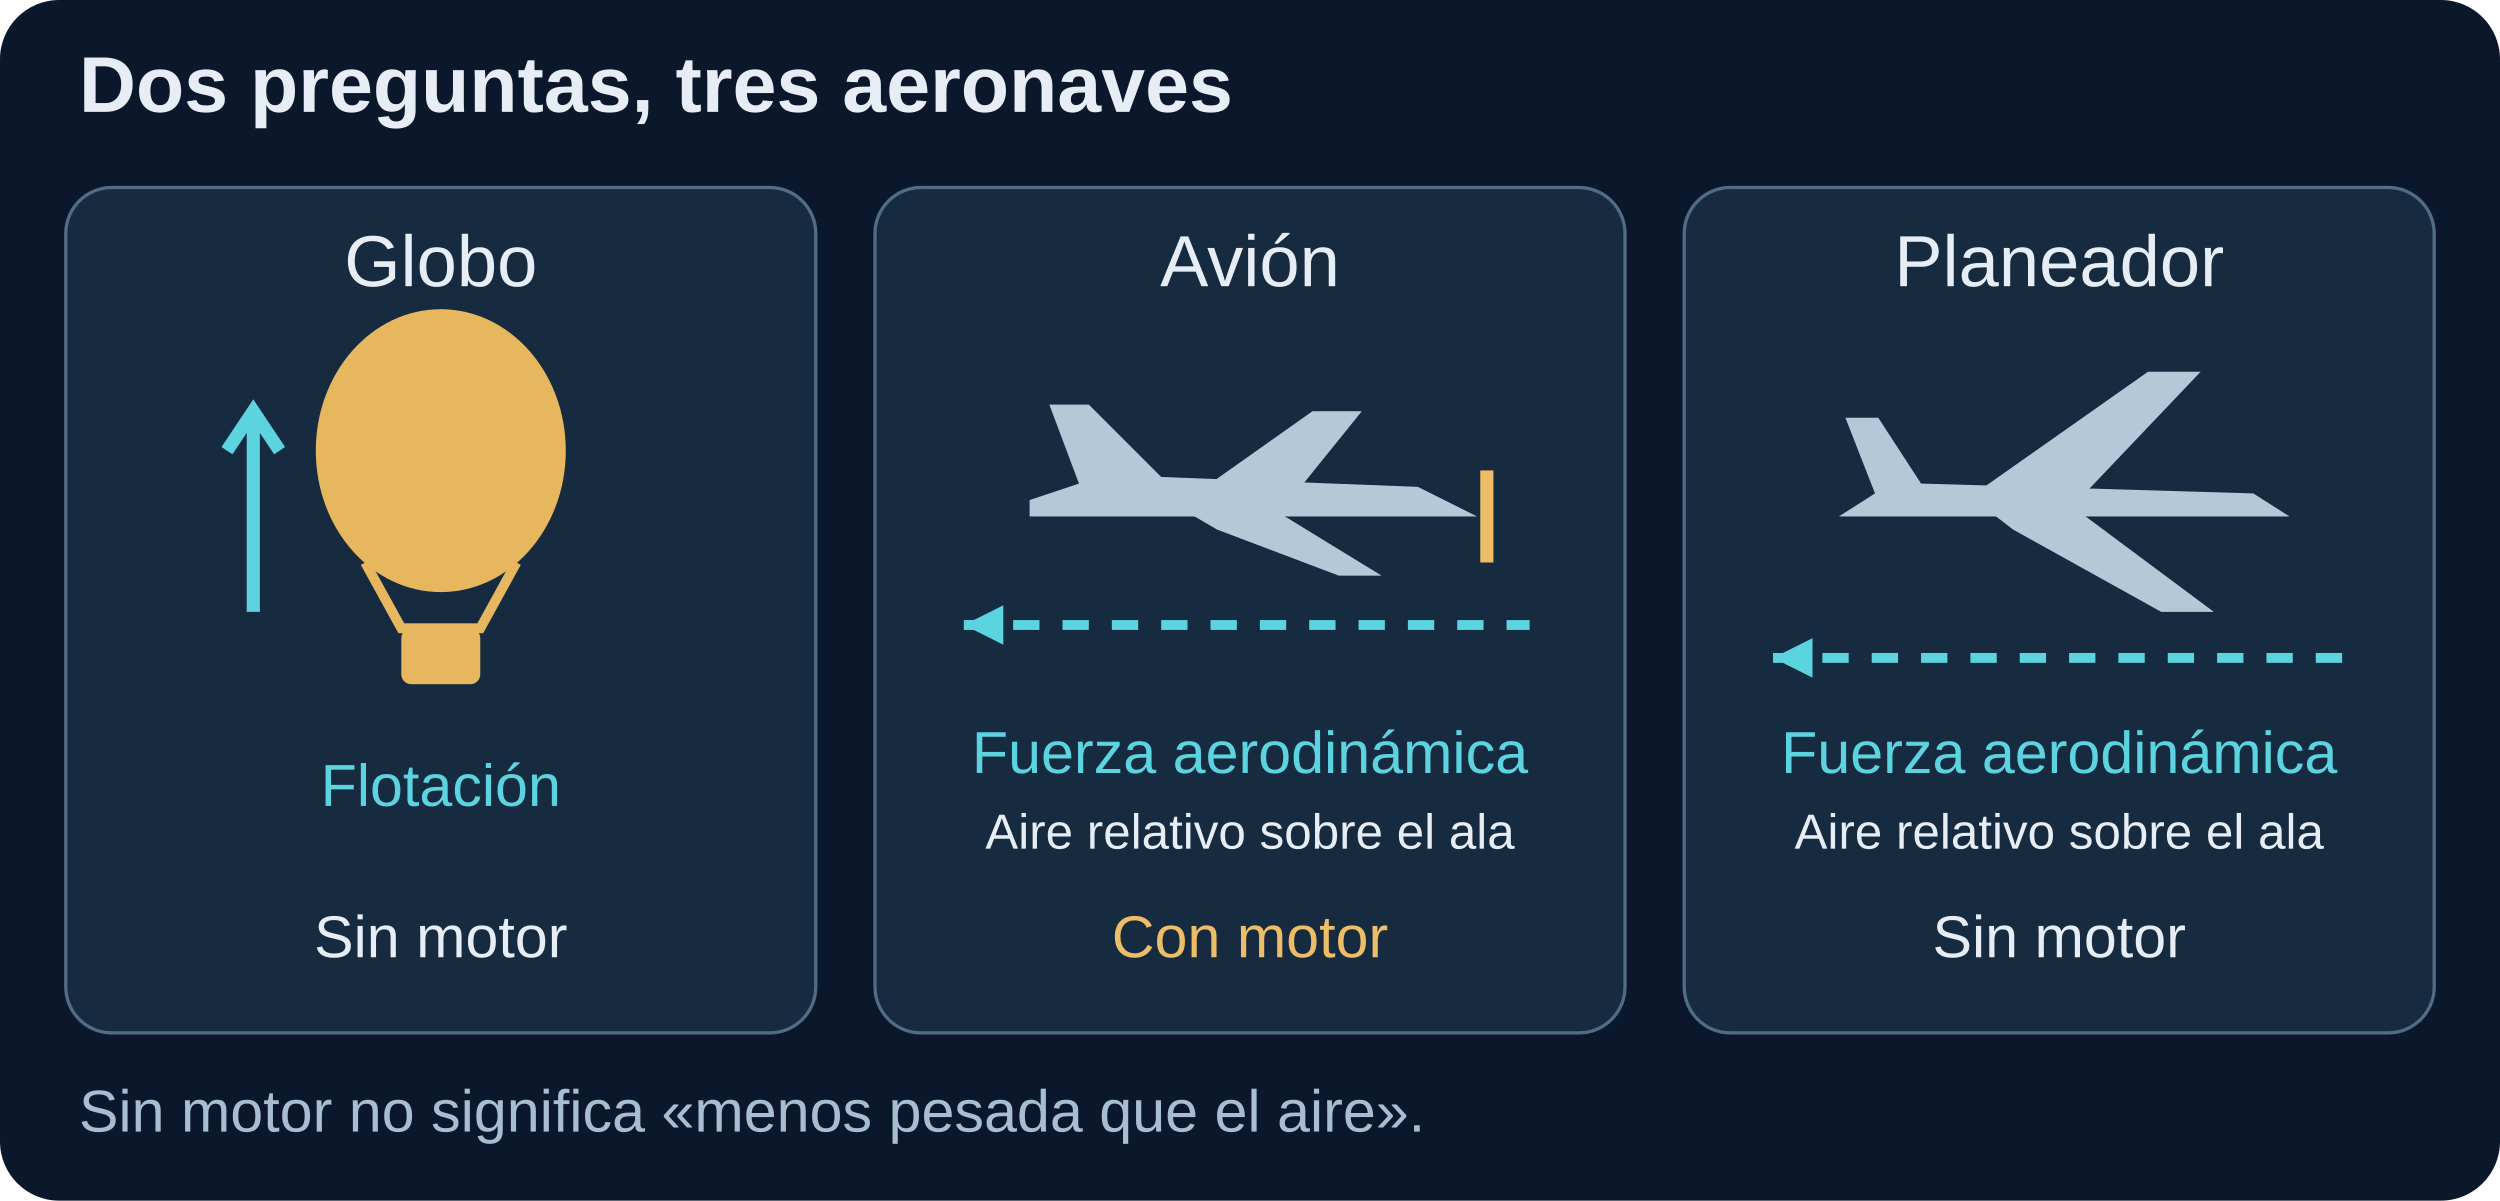
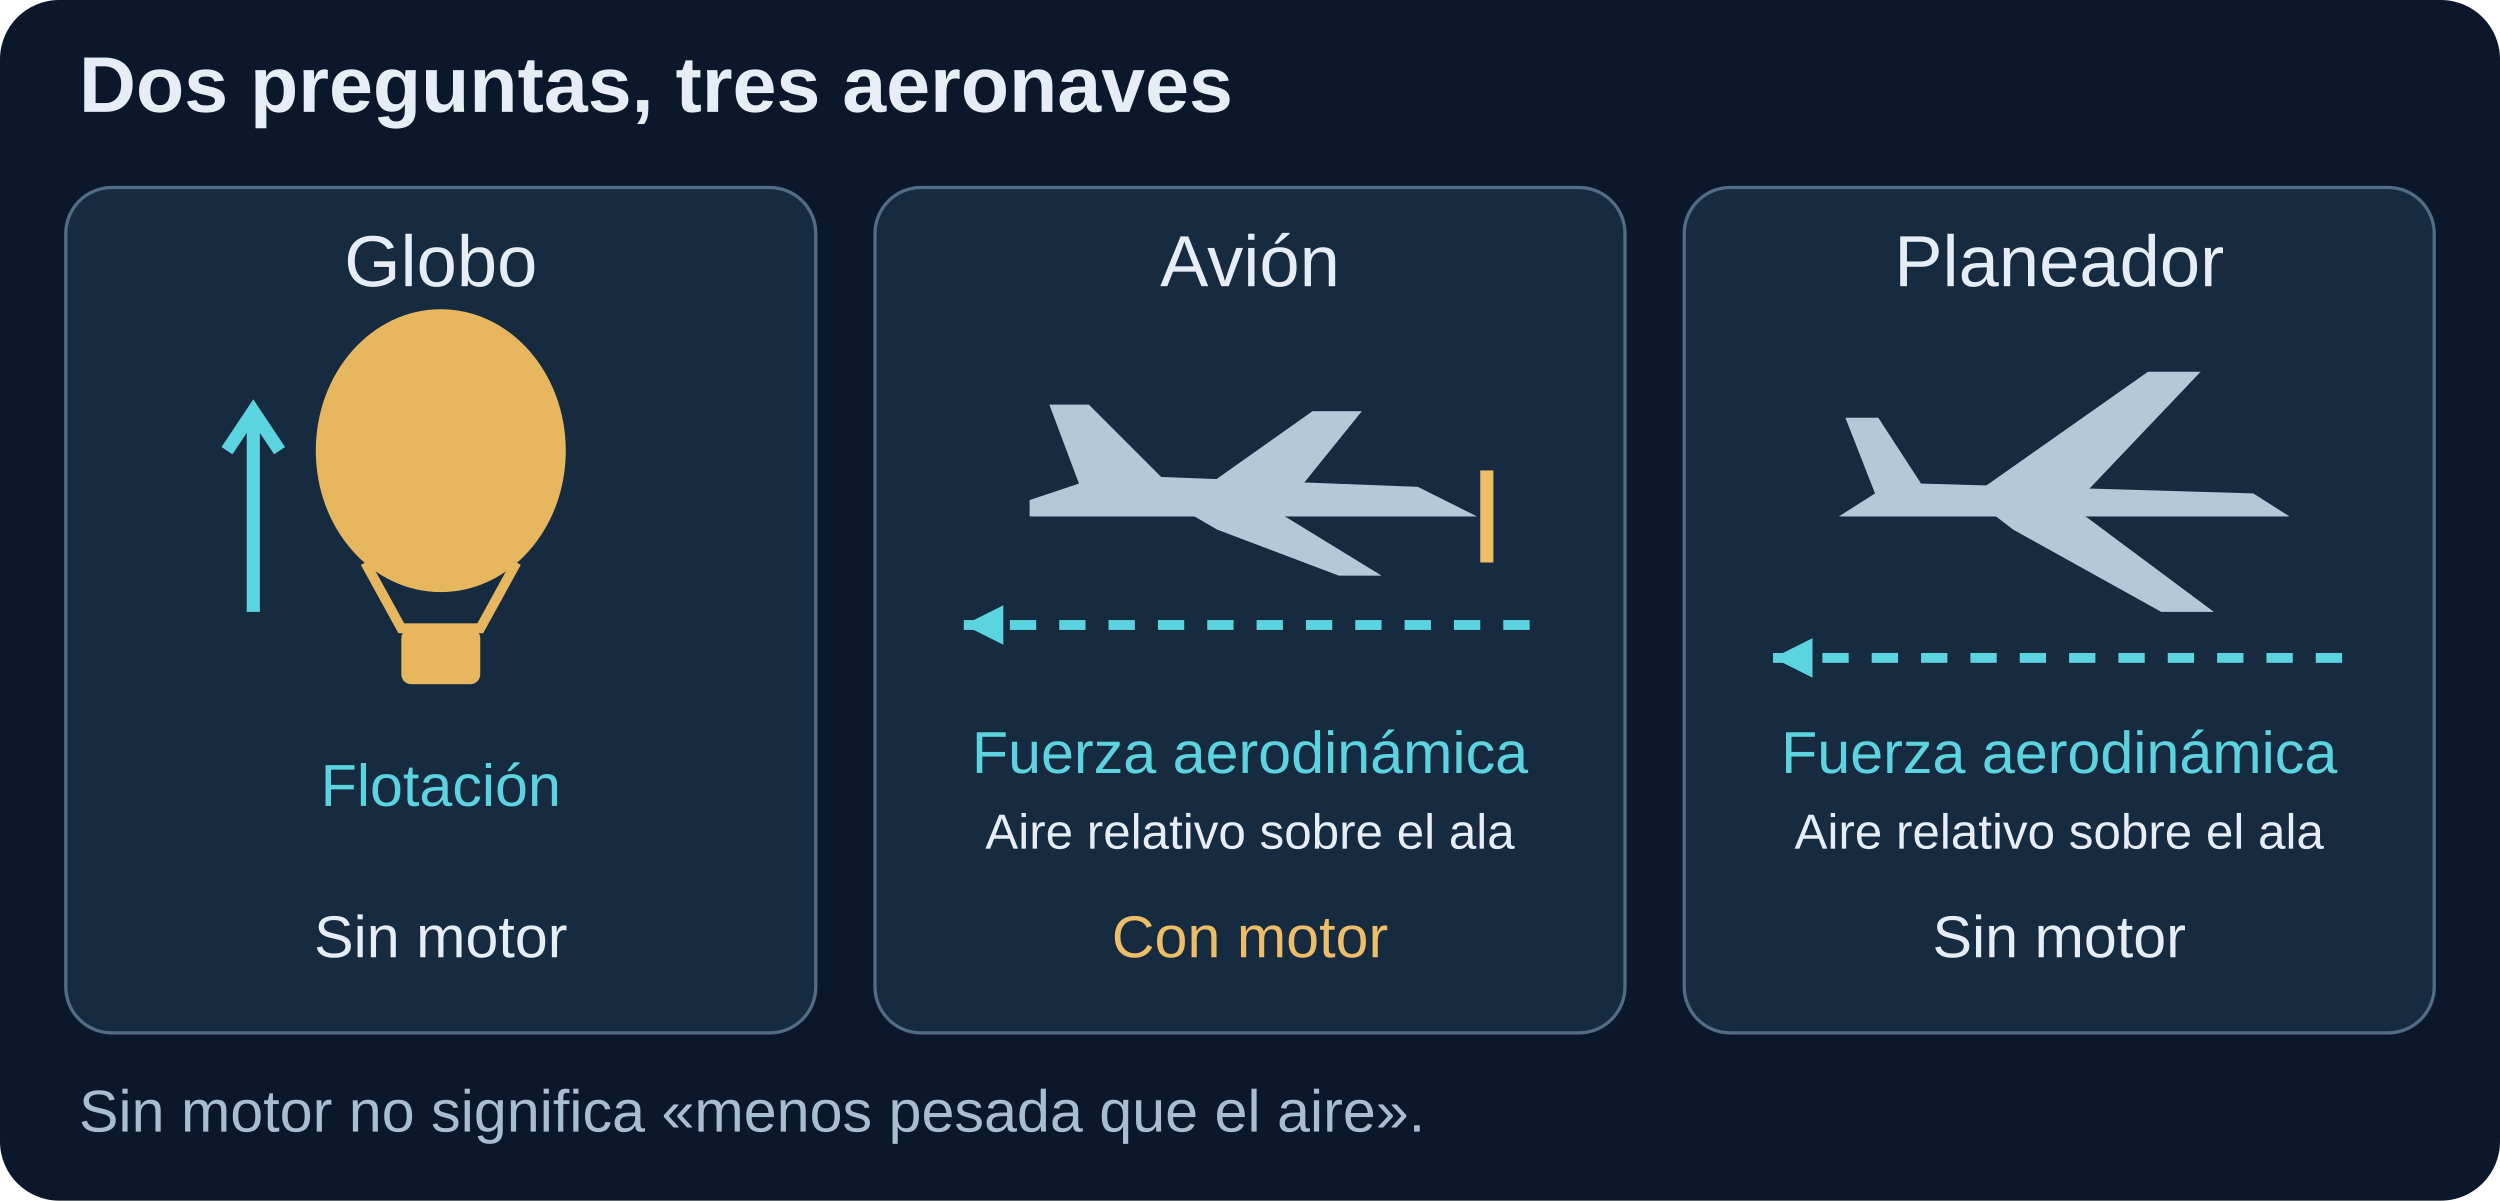
<svg xmlns="http://www.w3.org/2000/svg" width="760" height="365" viewBox="0 0 760 365" role="img" aria-labelledby="ae-stage-m1t1s2-title ae-stage-m1t1s2-desc">
  <style>.flow{stroke-dasharray:8 7;animation:ae-stage-m1t1s2-flow 4s linear 1}@keyframes ae-stage-m1t1s2-flow{from{stroke-dashoffset:60}to{stroke-dashoffset:0}}@media(prefers-reduced-motion:reduce){.flow{animation:none}}</style>
  <rect width="760" height="365" rx="18" fill="#0b182b" />
  <g font-family="Arial,sans-serif" fill="#e7edf4">
    <text x="24" y="34" font-size="24" font-weight="bold">Dos preguntas, tres aeronaves</text>
    <g fill="#162a40" stroke="#526c85">
      <rect x="20" y="57" width="228" height="257" rx="14" />
      <rect x="266" y="57" width="228" height="257" rx="14" />
      <rect x="512" y="57" width="228" height="257" rx="14" />
    </g>
    <g font-size="22" text-anchor="middle">
      <text x="134" y="87">Globo</text>
      <text x="380" y="87">Avión</text>
      <text x="626" y="87">Planeador</text>
    </g>
    <ellipse cx="134" cy="137" rx="38" ry="43" fill="#e6b75f" />
    <path d="M111 171L122 191H146L157 171" fill="none" stroke="#e6b75f" stroke-width="3" />
    <rect x="122" y="191" width="24" height="17" rx="3" fill="#e6b75f" />
    <path d="M77 186V125M69 137L77 125L85 137" fill="none" stroke="#5cd4e0" stroke-width="4" />
    <g fill="#b4c8d8">
      <path d="M313 157L449 157L431 148L353 145L331 123H319L328 147L313 152Z" />
      <path d="M358 154L399 125H414L389 156L420 175H407L370 161Z" />
      <path d="M559 157L696 157L685 150L584 147L571 127H561L570 150Z" />
      <path d="M599 151L653 113H669L630 154L673 186H657L612 161Z" />
    </g>
    <path d="M452 143V171" stroke="#edbd67" stroke-width="4" />
    <g class="flow" fill="none" stroke="#5cd4e0" stroke-width="3">
-       <path d="M293 190H465M539 200H712" />
+       <path d="M465 190H293M712 200H539" />
    </g>
    <g fill="#5cd4e0">
      <path d="M293 190l12-6v12Z" />
      <path d="M539 200l12-6v12Z" />
    </g>
    <g font-size="18" text-anchor="middle">
      <text x="134" y="245" fill="#5cd4e0">Flotación</text>
      <text x="380" y="235" fill="#5cd4e0">Fuerza aerodinámica</text>
      <text x="626" y="235" fill="#5cd4e0">Fuerza aerodinámica</text>
      <text x="380" y="258" font-size="15">Aire relativo sobre el ala</text>
      <text x="626" y="258" font-size="15">Aire relativo sobre el ala</text>
      <text x="134" y="291">Sin motor</text>
      <text x="380" y="291" fill="#edbd67">Con motor</text>
      <text x="626" y="291">Sin motor</text>
    </g>
    <text x="24" y="344" font-size="18" fill="#a8bdd0">Sin motor no significa «menos pesada que el aire».</text>
  </g>
</svg>
